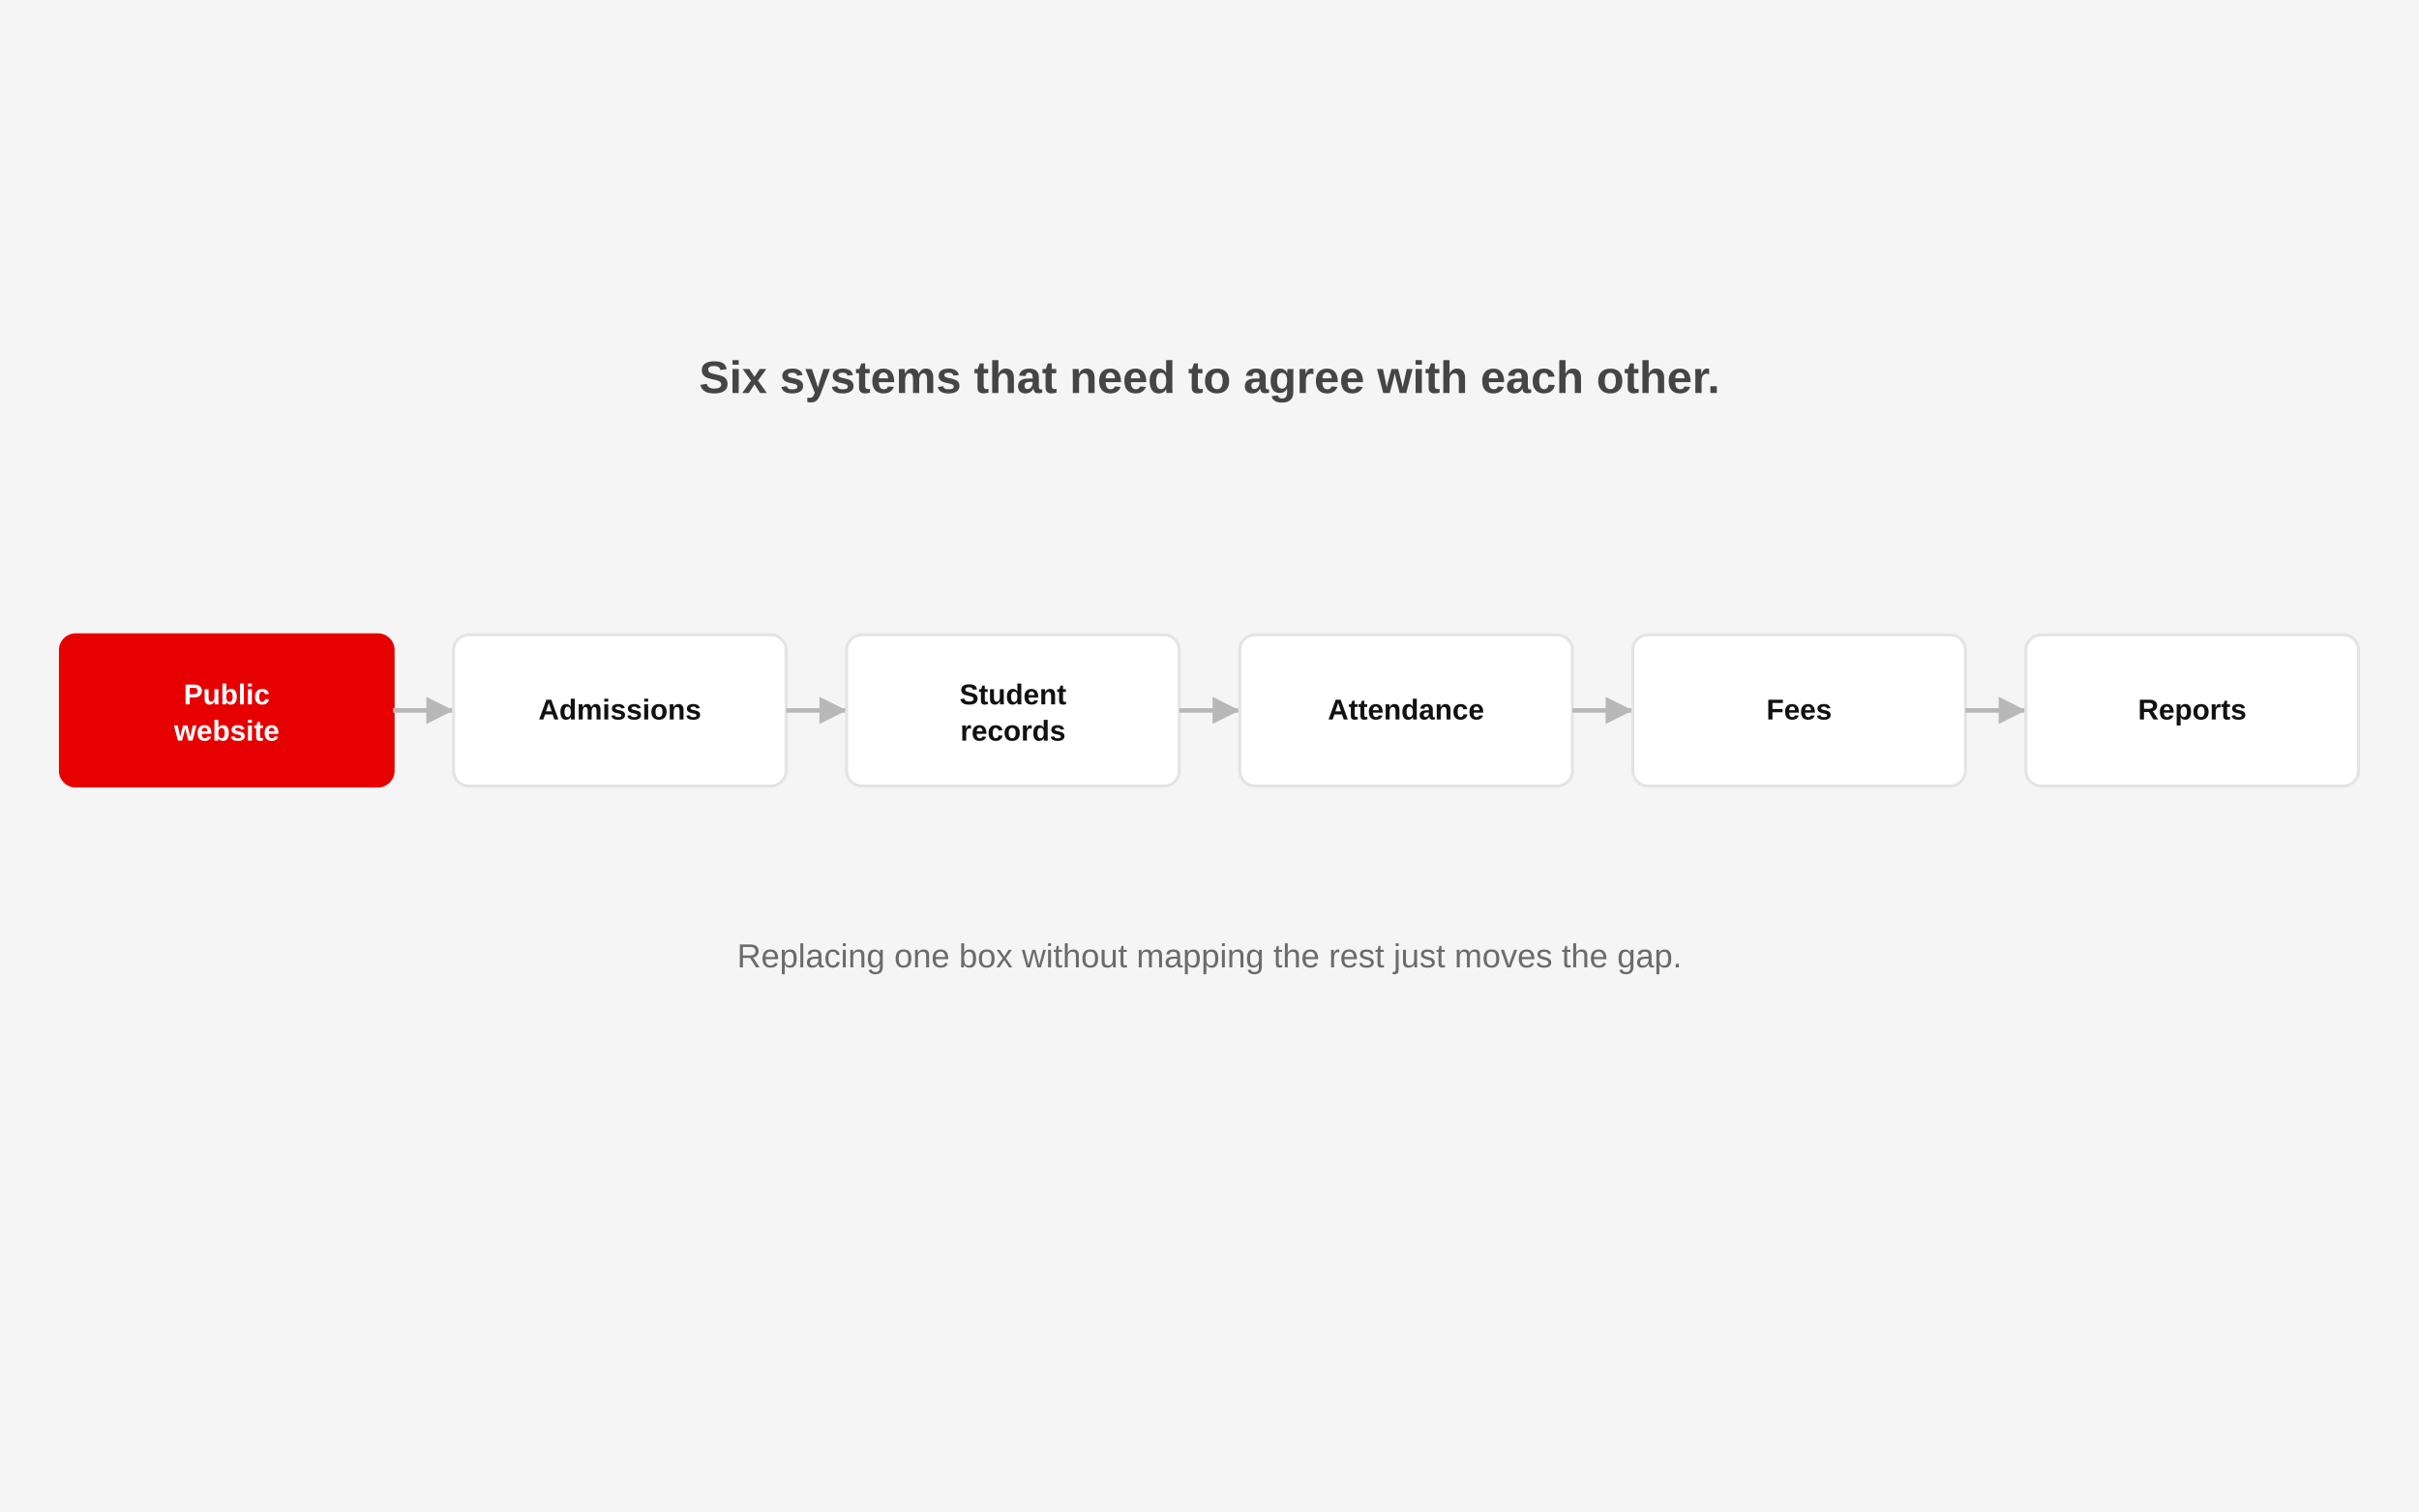
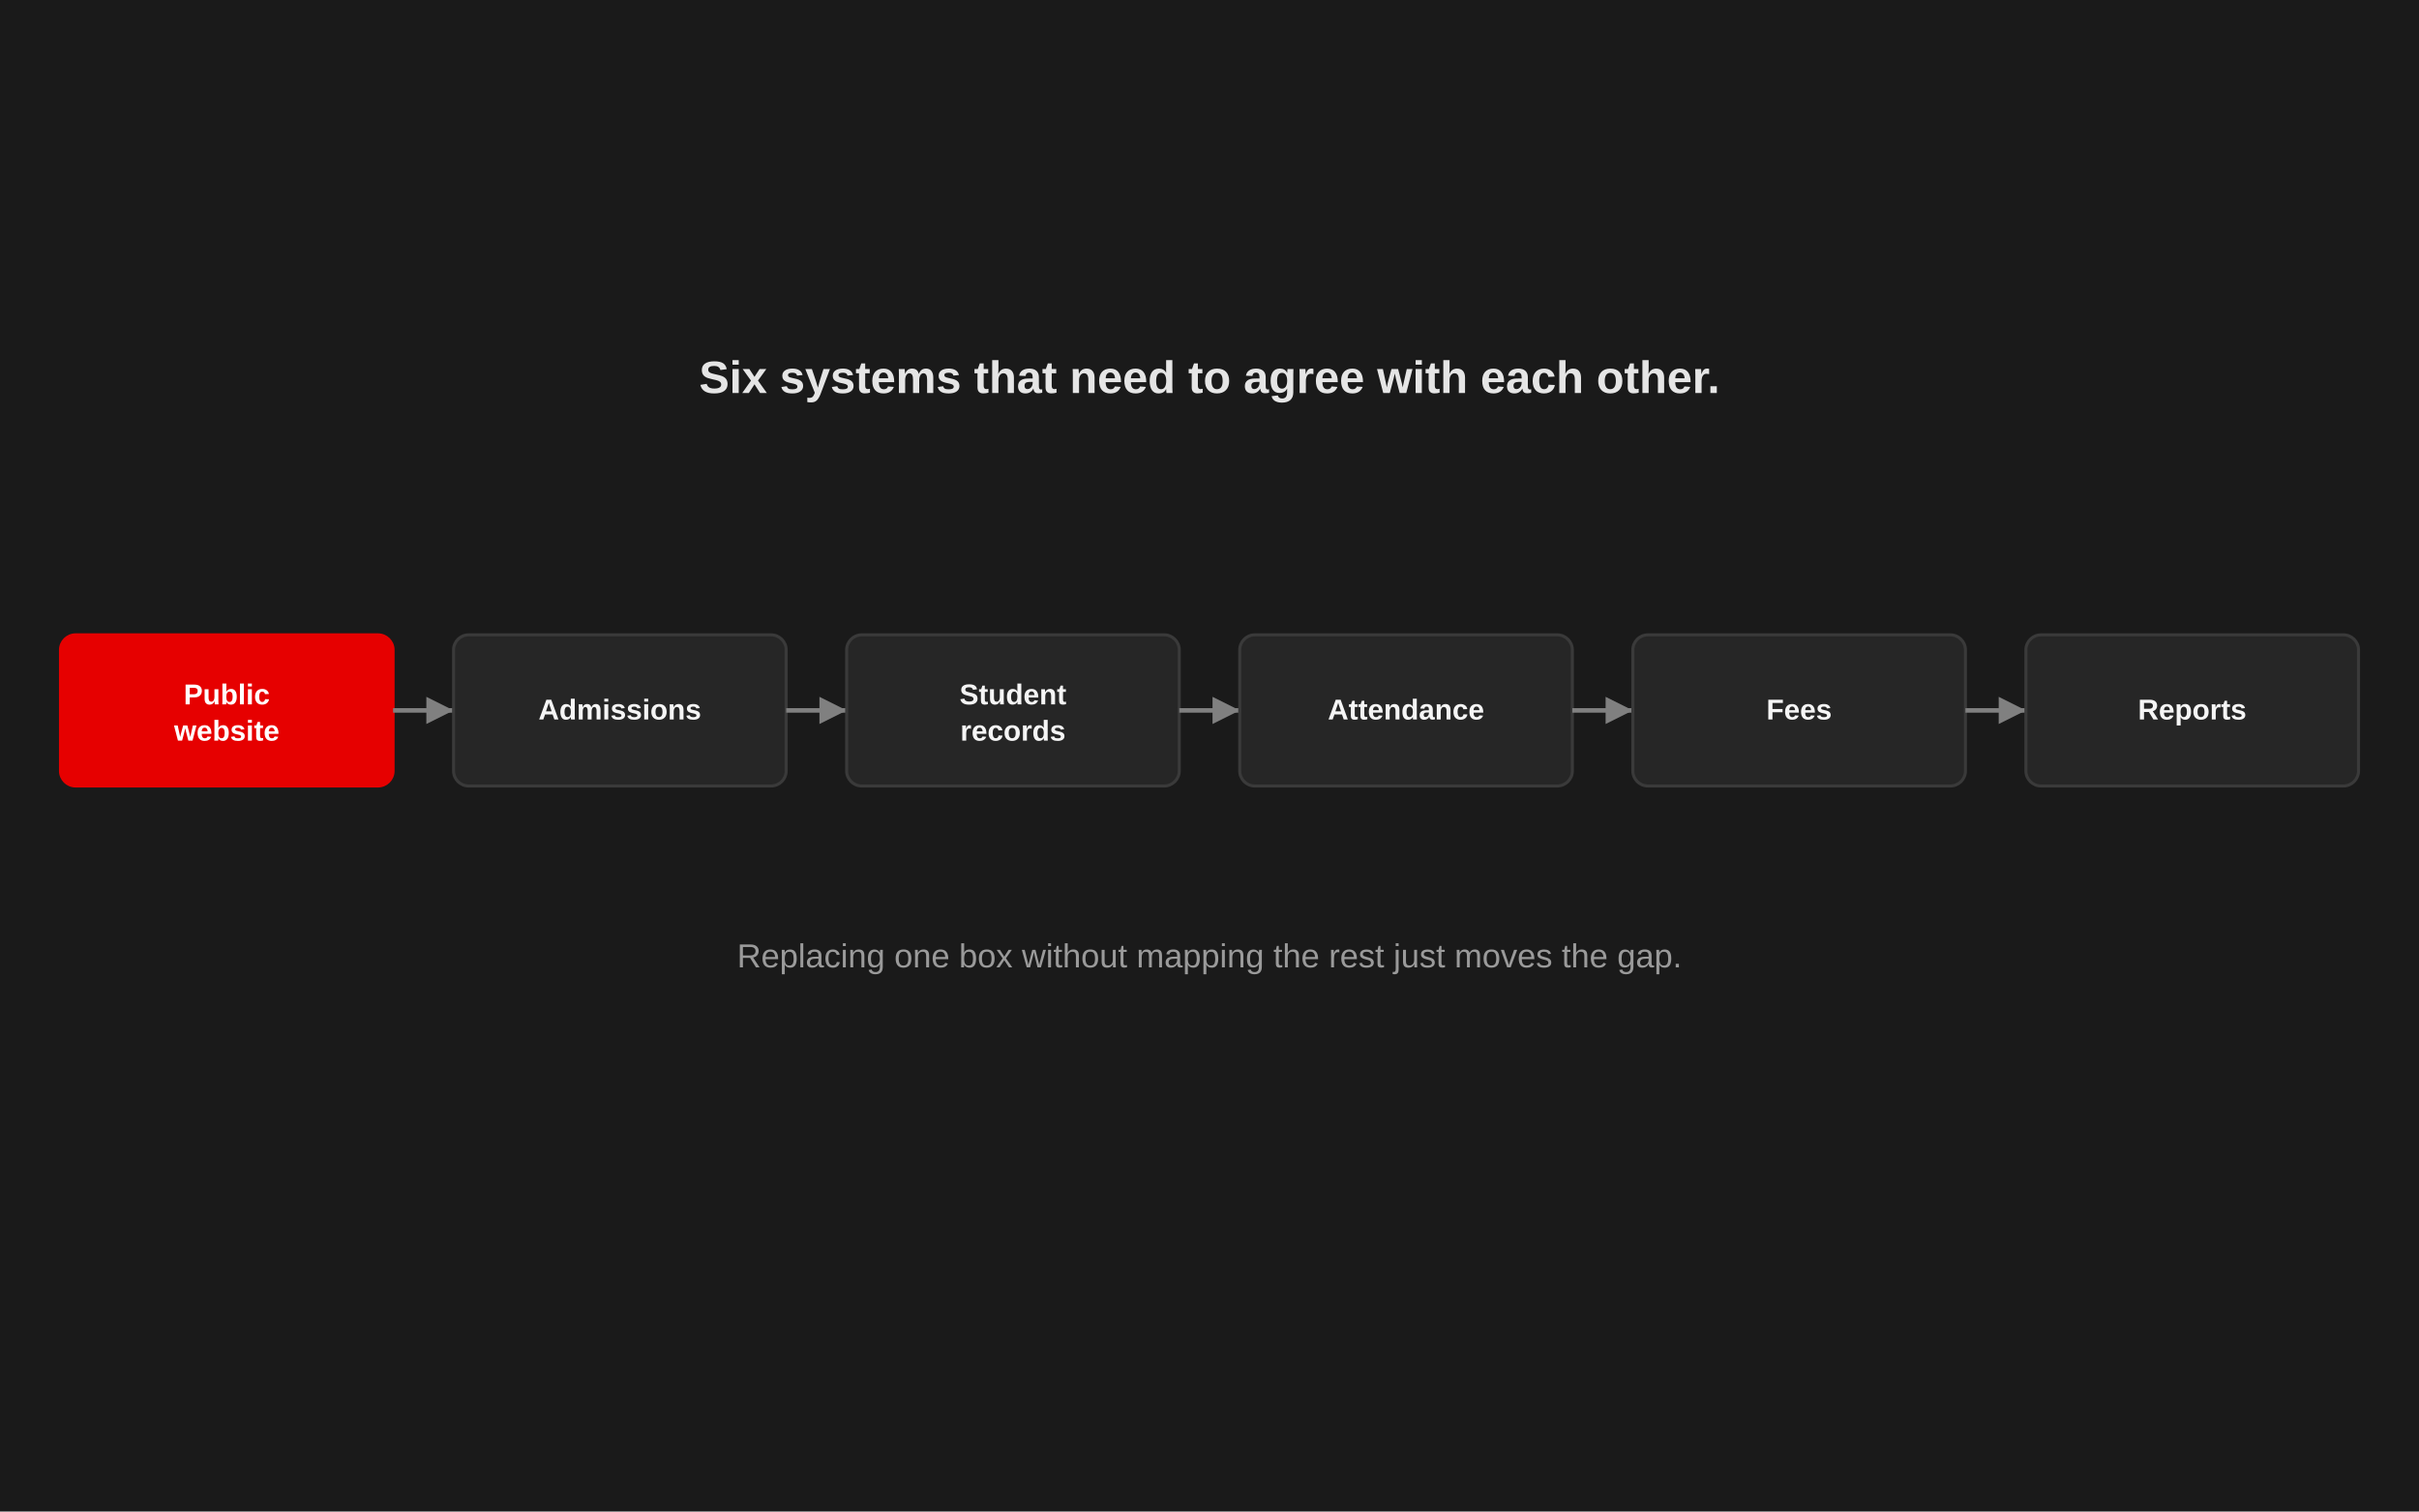
<svg xmlns="http://www.w3.org/2000/svg" viewBox="0 0 1600 1000" role="img" aria-labelledby="title desc">
-   <rect width="1600" height="1000" fill="#f5f5f5" />
-   <text x="800" y="260" text-anchor="middle" font-family="Arial, Helvetica, sans-serif" font-weight="700" font-size="30" fill="#454545">Six systems that need to agree with each other.</text>
+   <rect width="1600" height="1000" fill="#1a1a1a" />
+   <text x="800" y="260" text-anchor="middle" font-family="Arial, Helvetica, sans-serif" font-weight="700" font-size="30" fill="#e5e5e5">Six systems that need to agree with each other.</text>
  <defs>
    <marker id="col-arrow" markerWidth="10" markerHeight="10" refX="6" refY="3" orient="auto" markerUnits="strokeWidth">
-       <path d="M0,0 L6,3 L0,6 Z" fill="#b8b8b8" />
+       <path d="M0,0 L6,3 L0,6 Z" fill="#808080" />
    </marker>
  </defs>
  <g font-family="Arial, Helvetica, sans-serif" font-weight="700" font-size="19" text-anchor="middle">
    <g>
      <rect x="40" y="420" width="220" height="100" rx="10" fill="#e60000" stroke="#e60000" stroke-width="2" />
      <text x="150" y="466" fill="#ffffff">Public</text>
      <text x="150" y="490" fill="#ffffff">website</text>
    </g>
-     <path d="M 260 470 L 300 470" stroke="#b8b8b8" stroke-width="3" marker-end="url(#col-arrow)" />
+     <path d="M 260 470 L 300 470" stroke="#808080" stroke-width="3" marker-end="url(#col-arrow)" />
    <g>
-       <rect x="300" y="420" width="220" height="100" rx="10" fill="#ffffff" stroke="#e4e4e4" stroke-width="2" />
-       <text x="410" y="476" fill="#111111">Admissions</text>
+       <rect x="300" y="420" width="220" height="100" rx="10" fill="#262626" stroke="#3a3a3a" stroke-width="2" />
+       <text x="410" y="476" fill="#f5f5f5">Admissions</text>
    </g>
-     <path d="M 520 470 L 560 470" stroke="#b8b8b8" stroke-width="3" marker-end="url(#col-arrow)" />
+     <path d="M 520 470 L 560 470" stroke="#808080" stroke-width="3" marker-end="url(#col-arrow)" />
    <g>
-       <rect x="560" y="420" width="220" height="100" rx="10" fill="#ffffff" stroke="#e4e4e4" stroke-width="2" />
-       <text x="670" y="466" fill="#111111">Student</text>
-       <text x="670" y="490" fill="#111111">records</text>
+       <rect x="560" y="420" width="220" height="100" rx="10" fill="#262626" stroke="#3a3a3a" stroke-width="2" />
+       <text x="670" y="466" fill="#f5f5f5">Student</text>
+       <text x="670" y="490" fill="#f5f5f5">records</text>
    </g>
-     <path d="M 780 470 L 820 470" stroke="#b8b8b8" stroke-width="3" marker-end="url(#col-arrow)" />
+     <path d="M 780 470 L 820 470" stroke="#808080" stroke-width="3" marker-end="url(#col-arrow)" />
    <g>
-       <rect x="820" y="420" width="220" height="100" rx="10" fill="#ffffff" stroke="#e4e4e4" stroke-width="2" />
-       <text x="930" y="476" fill="#111111">Attendance</text>
+       <rect x="820" y="420" width="220" height="100" rx="10" fill="#262626" stroke="#3a3a3a" stroke-width="2" />
+       <text x="930" y="476" fill="#f5f5f5">Attendance</text>
    </g>
-     <path d="M 1040 470 L 1080 470" stroke="#b8b8b8" stroke-width="3" marker-end="url(#col-arrow)" />
+     <path d="M 1040 470 L 1080 470" stroke="#808080" stroke-width="3" marker-end="url(#col-arrow)" />
    <g>
-       <rect x="1080" y="420" width="220" height="100" rx="10" fill="#ffffff" stroke="#e4e4e4" stroke-width="2" />
-       <text x="1190" y="476" fill="#111111">Fees</text>
+       <rect x="1080" y="420" width="220" height="100" rx="10" fill="#262626" stroke="#3a3a3a" stroke-width="2" />
+       <text x="1190" y="476" fill="#f5f5f5">Fees</text>
    </g>
-     <path d="M 1300 470 L 1340 470" stroke="#b8b8b8" stroke-width="3" marker-end="url(#col-arrow)" />
+     <path d="M 1300 470 L 1340 470" stroke="#808080" stroke-width="3" marker-end="url(#col-arrow)" />
    <g>
-       <rect x="1340" y="420" width="220" height="100" rx="10" fill="#ffffff" stroke="#e4e4e4" stroke-width="2" />
-       <text x="1450" y="476" fill="#111111">Reports</text>
+       <rect x="1340" y="420" width="220" height="100" rx="10" fill="#262626" stroke="#3a3a3a" stroke-width="2" />
+       <text x="1450" y="476" fill="#f5f5f5">Reports</text>
    </g>
  </g>
-   <text x="800" y="640" text-anchor="middle" font-family="Arial, Helvetica, sans-serif" font-size="22" fill="#6b6b6b">Replacing one box without mapping the rest just moves the gap.</text>
+   <text x="800" y="640" text-anchor="middle" font-family="Arial, Helvetica, sans-serif" font-size="22" fill="#9a9a9a">Replacing one box without mapping the rest just moves the gap.</text>
</svg>
